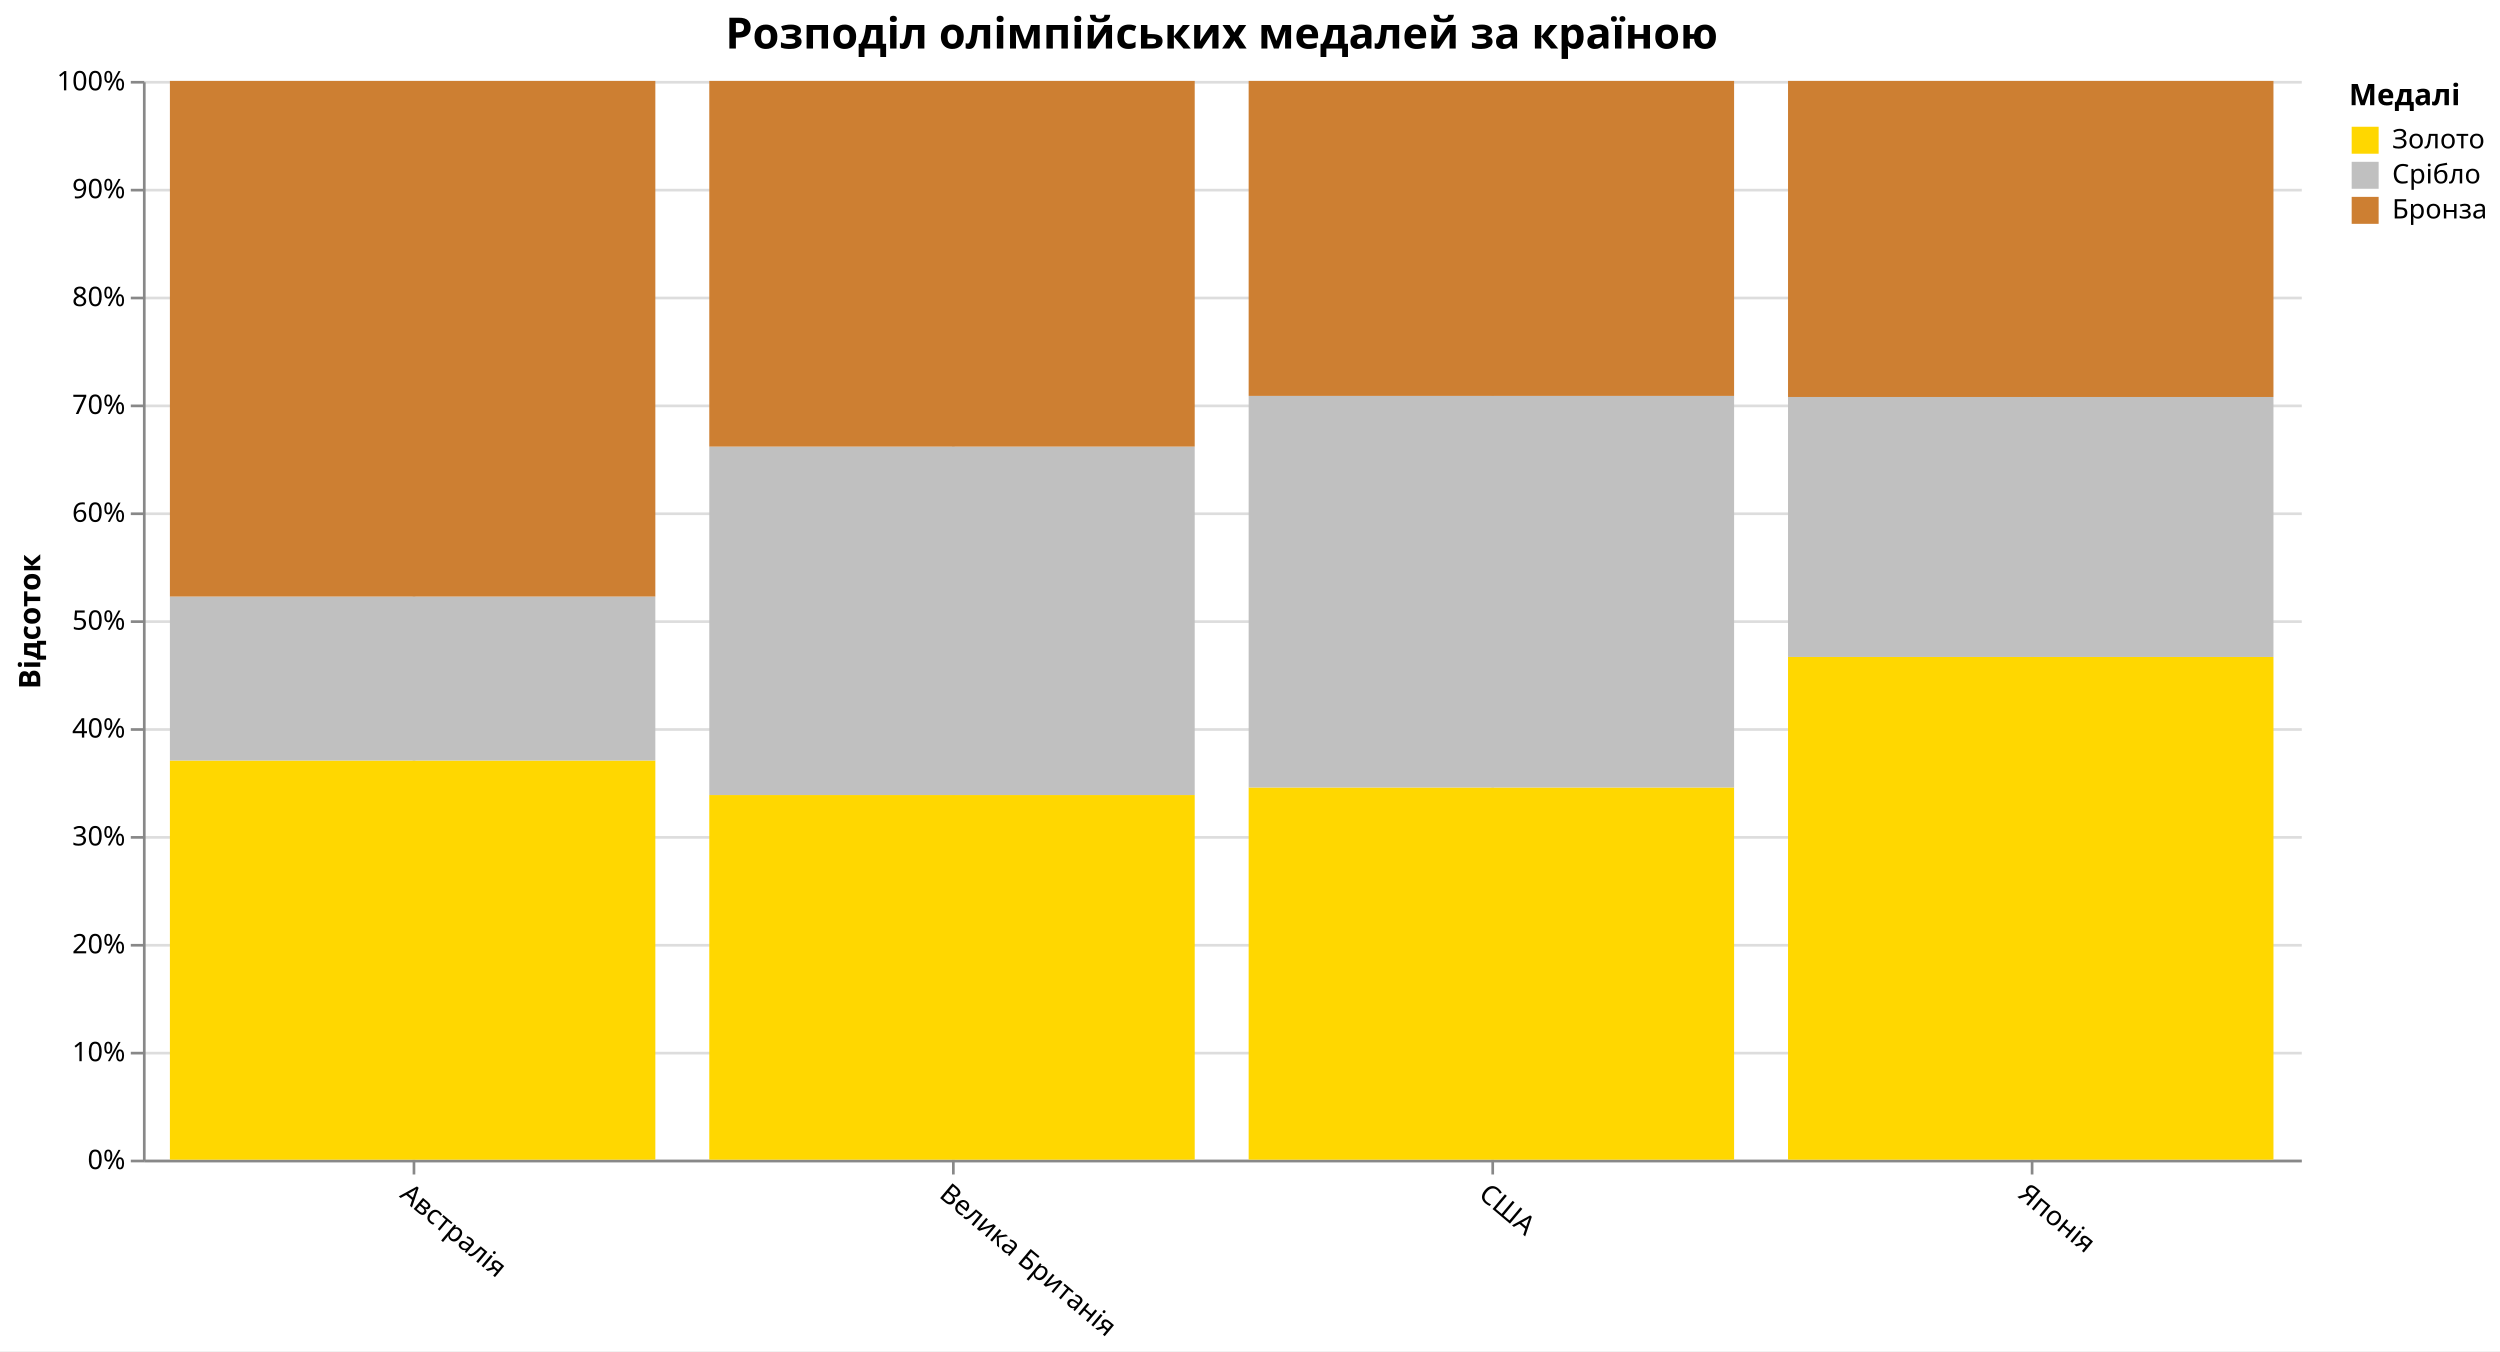
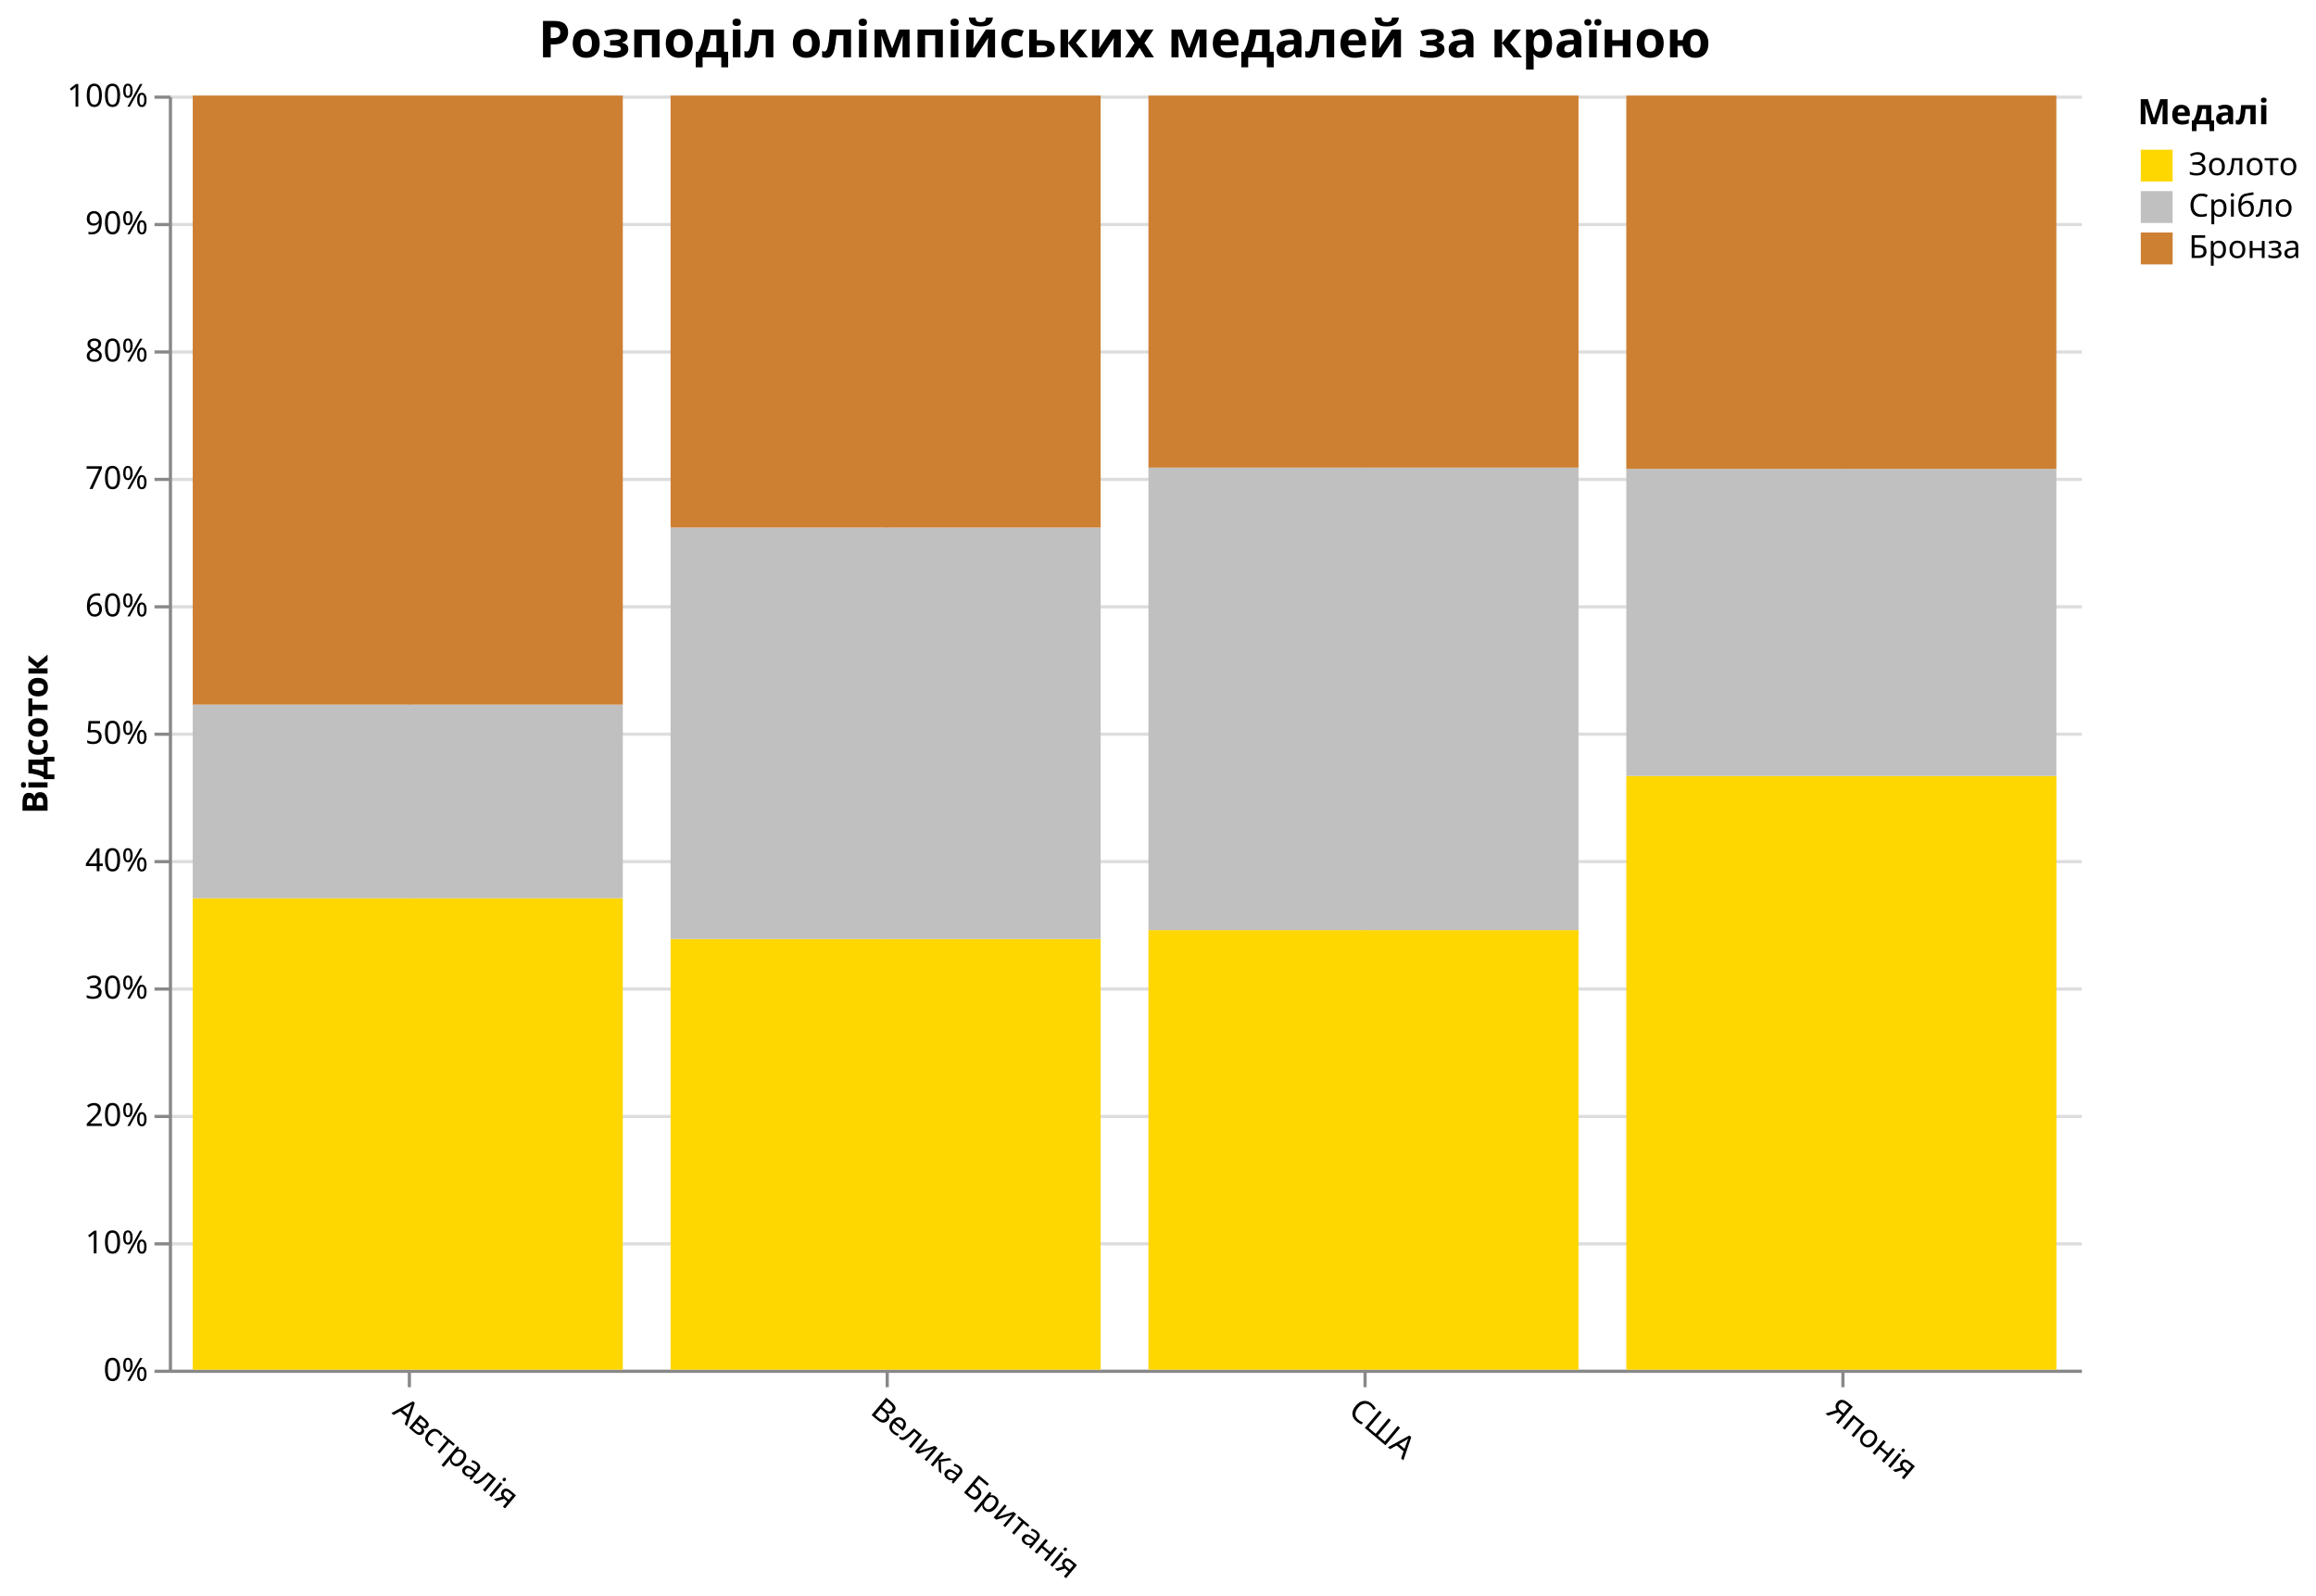
- <svg xmlns="http://www.w3.org/2000/svg" version="1.1" class="marks" width="927" height="501" viewBox="0 0 927 501">
-   <rect width="927" height="501" fill="white" />
+ <svg xmlns="http://www.w3.org/2000/svg" version="1.1" class="marks" width="727" height="501" viewBox="0 0 727 501">
+   <rect width="727" height="501" fill="white" />
  <g fill="none" stroke-miterlimit="10" transform="translate(53,30)">
    <g class="mark-group role-frame root" role="graphics-object" aria-roledescription="group mark container">
      <g transform="translate(0,0)">
-         <path class="background" aria-hidden="true" d="M0,0h800v400h-800Z" />
+         <path class="background" aria-hidden="true" d="M0,0h600v400h-600Z" />
        <g>
          <g class="mark-group role-axis" aria-hidden="true">
            <g transform="translate(0.5,400.5)">
              <path class="background" aria-hidden="true" d="M0,0h0v0h0Z" pointer-events="none" />
              <g>
                <g class="mark-rule role-axis-grid" pointer-events="none">
-                   <line transform="translate(100,-400)" x2="0" y2="400" stroke="#ddd" stroke-width="1" opacity="1" />
-                   <line transform="translate(300,-400)" x2="0" y2="400" stroke="#ddd" stroke-width="1" opacity="1" />
-                   <line transform="translate(500,-400)" x2="0" y2="400" stroke="#ddd" stroke-width="1" opacity="1" />
-                   <line transform="translate(700,-400)" x2="0" y2="400" stroke="#ddd" stroke-width="1" opacity="1" />
+                   <line transform="translate(75,-400)" x2="0" y2="400" stroke="#ddd" stroke-width="1" opacity="1" />
+                   <line transform="translate(225,-400)" x2="0" y2="400" stroke="#ddd" stroke-width="1" opacity="1" />
+                   <line transform="translate(375,-400)" x2="0" y2="400" stroke="#ddd" stroke-width="1" opacity="1" />
+                   <line transform="translate(525,-400)" x2="0" y2="400" stroke="#ddd" stroke-width="1" opacity="1" />
                </g>
              </g>
              <path class="foreground" aria-hidden="true" d="" pointer-events="none" display="none" />
            </g>
          </g>
          <g class="mark-group role-axis" aria-hidden="true">
            <g transform="translate(0.5,0.5)">
              <path class="background" aria-hidden="true" d="M0,0h0v0h0Z" pointer-events="none" />
              <g>
                <g class="mark-rule role-axis-grid" pointer-events="none">
-                   <line transform="translate(0,400)" x2="800" y2="0" stroke="#ddd" stroke-width="1" opacity="1" />
-                   <line transform="translate(0,360)" x2="800" y2="0" stroke="#ddd" stroke-width="1" opacity="1" />
-                   <line transform="translate(0,320)" x2="800" y2="0" stroke="#ddd" stroke-width="1" opacity="1" />
-                   <line transform="translate(0,280)" x2="800" y2="0" stroke="#ddd" stroke-width="1" opacity="1" />
-                   <line transform="translate(0,240)" x2="800" y2="0" stroke="#ddd" stroke-width="1" opacity="1" />
-                   <line transform="translate(0,200)" x2="800" y2="0" stroke="#ddd" stroke-width="1" opacity="1" />
-                   <line transform="translate(0,160)" x2="800" y2="0" stroke="#ddd" stroke-width="1" opacity="1" />
-                   <line transform="translate(0,120)" x2="800" y2="0" stroke="#ddd" stroke-width="1" opacity="1" />
-                   <line transform="translate(0,80)" x2="800" y2="0" stroke="#ddd" stroke-width="1" opacity="1" />
-                   <line transform="translate(0,40)" x2="800" y2="0" stroke="#ddd" stroke-width="1" opacity="1" />
-                   <line transform="translate(0,0)" x2="800" y2="0" stroke="#ddd" stroke-width="1" opacity="1" />
+                   <line transform="translate(0,400)" x2="600" y2="0" stroke="#ddd" stroke-width="1" opacity="1" />
+                   <line transform="translate(0,360)" x2="600" y2="0" stroke="#ddd" stroke-width="1" opacity="1" />
+                   <line transform="translate(0,320)" x2="600" y2="0" stroke="#ddd" stroke-width="1" opacity="1" />
+                   <line transform="translate(0,280)" x2="600" y2="0" stroke="#ddd" stroke-width="1" opacity="1" />
+                   <line transform="translate(0,240)" x2="600" y2="0" stroke="#ddd" stroke-width="1" opacity="1" />
+                   <line transform="translate(0,200)" x2="600" y2="0" stroke="#ddd" stroke-width="1" opacity="1" />
+                   <line transform="translate(0,160)" x2="600" y2="0" stroke="#ddd" stroke-width="1" opacity="1" />
+                   <line transform="translate(0,120)" x2="600" y2="0" stroke="#ddd" stroke-width="1" opacity="1" />
+                   <line transform="translate(0,80)" x2="600" y2="0" stroke="#ddd" stroke-width="1" opacity="1" />
+                   <line transform="translate(0,40)" x2="600" y2="0" stroke="#ddd" stroke-width="1" opacity="1" />
+                   <line transform="translate(0,0)" x2="600" y2="0" stroke="#ddd" stroke-width="1" opacity="1" />
                </g>
              </g>
              <path class="foreground" aria-hidden="true" d="" pointer-events="none" display="none" />
            </g>
          </g>
          <g class="mark-group role-axis" role="graphics-symbol" aria-roledescription="axis" aria-label="X-axis for a discrete scale with 4 values: Австралія, Велика Британія, США, Японія">
            <g transform="translate(0.5,400.5)">
              <path class="background" aria-hidden="true" d="M0,0h0v0h0Z" pointer-events="none" />
              <g>
                <g class="mark-rule role-axis-tick" pointer-events="none">
-                   <line transform="translate(100,0)" x2="0" y2="5" stroke="#888" stroke-width="1" opacity="1" />
-                   <line transform="translate(300,0)" x2="0" y2="5" stroke="#888" stroke-width="1" opacity="1" />
-                   <line transform="translate(500,0)" x2="0" y2="5" stroke="#888" stroke-width="1" opacity="1" />
-                   <line transform="translate(700,0)" x2="0" y2="5" stroke="#888" stroke-width="1" opacity="1" />
+                   <line transform="translate(75,0)" x2="0" y2="5" stroke="#888" stroke-width="1" opacity="1" />
+                   <line transform="translate(225,0)" x2="0" y2="5" stroke="#888" stroke-width="1" opacity="1" />
+                   <line transform="translate(375,0)" x2="0" y2="5" stroke="#888" stroke-width="1" opacity="1" />
+                   <line transform="translate(525,0)" x2="0" y2="5" stroke="#888" stroke-width="1" opacity="1" />
                </g>
                <g class="mark-text role-axis-label" pointer-events="none">
-                   <text text-anchor="start" transform="translate(99.5,7) rotate(40) translate(0,8)" font-family="sans-serif" font-size="10px" fill="#000" opacity="1">Австралія</text>
-                   <text text-anchor="start" transform="translate(299.5,7) rotate(40) translate(0,8)" font-family="sans-serif" font-size="10px" fill="#000" opacity="1">Велика Британія</text>
-                   <text text-anchor="start" transform="translate(499.5,7) rotate(40) translate(0,8)" font-family="sans-serif" font-size="10px" fill="#000" opacity="1">США</text>
-                   <text text-anchor="start" transform="translate(699.5,7) rotate(40) translate(0,8)" font-family="sans-serif" font-size="10px" fill="#000" opacity="1">Японія</text>
+                   <text text-anchor="start" transform="translate(74.5,7) rotate(40) translate(0,8)" font-family="sans-serif" font-size="10px" fill="#000" opacity="1">Австралія</text>
+                   <text text-anchor="start" transform="translate(224.5,7) rotate(40) translate(0,8)" font-family="sans-serif" font-size="10px" fill="#000" opacity="1">Велика Британія</text>
+                   <text text-anchor="start" transform="translate(374.5,7) rotate(40) translate(0,8)" font-family="sans-serif" font-size="10px" fill="#000" opacity="1">США</text>
+                   <text text-anchor="start" transform="translate(524.5,7) rotate(40) translate(0,8)" font-family="sans-serif" font-size="10px" fill="#000" opacity="1">Японія</text>
                </g>
                <g class="mark-rule role-axis-domain" pointer-events="none">
-                   <line transform="translate(0,0)" x2="800" y2="0" stroke="#888" stroke-width="1" opacity="1" />
+                   <line transform="translate(0,0)" x2="600" y2="0" stroke="#888" stroke-width="1" opacity="1" />
                </g>
              </g>
              <path class="foreground" aria-hidden="true" d="" pointer-events="none" display="none" />
            </g>
          </g>
          <g class="mark-group role-axis" role="graphics-symbol" aria-roledescription="axis" aria-label="Y-axis titled 'Відсоток' for a linear scale with values from 0% to 100%">
            <g transform="translate(0.5,0.5)">
              <path class="background" aria-hidden="true" d="M0,0h0v0h0Z" pointer-events="none" />
              <g>
                <g class="mark-rule role-axis-tick" pointer-events="none">
                  <line transform="translate(0,400)" x2="-5" y2="0" stroke="#888" stroke-width="1" opacity="1" />
                  <line transform="translate(0,360)" x2="-5" y2="0" stroke="#888" stroke-width="1" opacity="1" />
                  <line transform="translate(0,320)" x2="-5" y2="0" stroke="#888" stroke-width="1" opacity="1" />
                  <line transform="translate(0,280)" x2="-5" y2="0" stroke="#888" stroke-width="1" opacity="1" />
                  <line transform="translate(0,240)" x2="-5" y2="0" stroke="#888" stroke-width="1" opacity="1" />
                  <line transform="translate(0,200)" x2="-5" y2="0" stroke="#888" stroke-width="1" opacity="1" />
                  <line transform="translate(0,160)" x2="-5" y2="0" stroke="#888" stroke-width="1" opacity="1" />
                  <line transform="translate(0,120)" x2="-5" y2="0" stroke="#888" stroke-width="1" opacity="1" />
                  <line transform="translate(0,80)" x2="-5" y2="0" stroke="#888" stroke-width="1" opacity="1" />
                  <line transform="translate(0,40)" x2="-5" y2="0" stroke="#888" stroke-width="1" opacity="1" />
                  <line transform="translate(0,0)" x2="-5" y2="0" stroke="#888" stroke-width="1" opacity="1" />
                </g>
                <g class="mark-text role-axis-label" pointer-events="none">
                  <text text-anchor="end" transform="translate(-7,403)" font-family="sans-serif" font-size="10px" fill="#000" opacity="1">0%</text>
                  <text text-anchor="end" transform="translate(-7,363)" font-family="sans-serif" font-size="10px" fill="#000" opacity="1">10%</text>
                  <text text-anchor="end" transform="translate(-7,323)" font-family="sans-serif" font-size="10px" fill="#000" opacity="1">20%</text>
                  <text text-anchor="end" transform="translate(-7,283)" font-family="sans-serif" font-size="10px" fill="#000" opacity="1">30%</text>
                  <text text-anchor="end" transform="translate(-7,243)" font-family="sans-serif" font-size="10px" fill="#000" opacity="1">40%</text>
                  <text text-anchor="end" transform="translate(-7,203)" font-family="sans-serif" font-size="10px" fill="#000" opacity="1">50%</text>
                  <text text-anchor="end" transform="translate(-7,163)" font-family="sans-serif" font-size="10px" fill="#000" opacity="1">60%</text>
                  <text text-anchor="end" transform="translate(-7,123)" font-family="sans-serif" font-size="10px" fill="#000" opacity="1">70%</text>
                  <text text-anchor="end" transform="translate(-7,83)" font-family="sans-serif" font-size="10px" fill="#000" opacity="1">80%</text>
                  <text text-anchor="end" transform="translate(-7,43)" font-family="sans-serif" font-size="10px" fill="#000" opacity="1">90%</text>
                  <text text-anchor="end" transform="translate(-7,3)" font-family="sans-serif" font-size="10px" fill="#000" opacity="1">100%</text>
                </g>
                <g class="mark-rule role-axis-domain" pointer-events="none">
                  <line transform="translate(0,400)" x2="0" y2="-400" stroke="#888" stroke-width="1" opacity="1" />
                </g>
                <g class="mark-text role-axis-title" pointer-events="none">
                  <text text-anchor="middle" transform="translate(-36.57617,200) rotate(-90) translate(0,-2)" font-family="sans-serif" font-size="11px" font-weight="bold" fill="#000" opacity="1">Відсоток</text>
                </g>
              </g>
              <path class="foreground" aria-hidden="true" d="" pointer-events="none" display="none" />
            </g>
          </g>
          <g class="mark-rect role-mark marks" role="graphics-object" aria-roledescription="rect mark container">
-             <path aria-label="CountriesUK: США; value: 35%; category: Золото; order: 3" role="graphics-symbol" aria-roledescription="bar" d="M410,262h180v138h-180Z" fill="#FFD700" />
-             <path aria-label="CountriesUK: США; value: 36%; category: Срібло; order: 3" role="graphics-symbol" aria-roledescription="bar" d="M410,116.8h180v145.2h-180Z" fill="#C0C0C0" />
-             <path aria-label="CountriesUK: США; value: 29%; category: Бронза; order: 3" role="graphics-symbol" aria-roledescription="bar" d="M410,0h180v116.8h-180Z" fill="#CD7F32" />
-             <path aria-label="CountriesUK: Велика Британія; value: 34%; category: Золото; order: 3" role="graphics-symbol" aria-roledescription="bar" d="M210,264.8h180v135.2h-180Z" fill="#FFD700" />
-             <path aria-label="CountriesUK: Велика Британія; value: 32%; category: Срібло; order: 3" role="graphics-symbol" aria-roledescription="bar" d="M210,135.6h180v129.2h-180Z" fill="#C0C0C0" />
-             <path aria-label="CountriesUK: Велика Британія; value: 34%; category: Бронза; order: 3" role="graphics-symbol" aria-roledescription="bar" d="M210,0h180v135.6h-180Z" fill="#CD7F32" />
-             <path aria-label="CountriesUK: Японія; value: 47%; category: Золото; order: 3" role="graphics-symbol" aria-roledescription="bar" d="M610,213.6h180v186.4h-180Z" fill="#FFD700" />
-             <path aria-label="CountriesUK: Японія; value: 24%; category: Срібло; order: 3" role="graphics-symbol" aria-roledescription="bar" d="M610,117.2h180v96.4h-180Z" fill="#C0C0C0" />
-             <path aria-label="CountriesUK: Японія; value: 29%; category: Бронза; order: 3" role="graphics-symbol" aria-roledescription="bar" d="M610,0h180v117.2h-180Z" fill="#CD7F32" />
-             <path aria-label="CountriesUK: Австралія; value: 37%; category: Золото; order: 3" role="graphics-symbol" aria-roledescription="bar" d="M10,252h180v148h-180Z" fill="#FFD700" />
-             <path aria-label="CountriesUK: Австралія; value: 15%; category: Срібло; order: 3" role="graphics-symbol" aria-roledescription="bar" d="M10,191.2h180v60.8h-180Z" fill="#C0C0C0" />
-             <path aria-label="CountriesUK: Австралія; value: 48%; category: Бронза; order: 3" role="graphics-symbol" aria-roledescription="bar" d="M10,0h180v191.2h-180Z" fill="#CD7F32" />
+             <path aria-label="CountriesUK: США; value: 35%; category: Золото; order: 3" role="graphics-symbol" aria-roledescription="bar" d="M307.5,262h135v138h-135Z" fill="#FFD700" />
+             <path aria-label="CountriesUK: США; value: 36%; category: Срібло; order: 3" role="graphics-symbol" aria-roledescription="bar" d="M307.5,116.8h135v145.2h-135Z" fill="#C0C0C0" />
+             <path aria-label="CountriesUK: США; value: 29%; category: Бронза; order: 3" role="graphics-symbol" aria-roledescription="bar" d="M307.5,0h135v116.8h-135Z" fill="#CD7F32" />
+             <path aria-label="CountriesUK: Велика Британія; value: 34%; category: Золото; order: 3" role="graphics-symbol" aria-roledescription="bar" d="M157.5,264.8h135v135.2h-135Z" fill="#FFD700" />
+             <path aria-label="CountriesUK: Велика Британія; value: 32%; category: Срібло; order: 3" role="graphics-symbol" aria-roledescription="bar" d="M157.5,135.6h135v129.2h-135Z" fill="#C0C0C0" />
+             <path aria-label="CountriesUK: Велика Британія; value: 34%; category: Бронза; order: 3" role="graphics-symbol" aria-roledescription="bar" d="M157.5,0h135v135.6h-135Z" fill="#CD7F32" />
+             <path aria-label="CountriesUK: Японія; value: 47%; category: Золото; order: 3" role="graphics-symbol" aria-roledescription="bar" d="M457.5,213.6h135v186.4h-135Z" fill="#FFD700" />
+             <path aria-label="CountriesUK: Японія; value: 24%; category: Срібло; order: 3" role="graphics-symbol" aria-roledescription="bar" d="M457.5,117.2h135v96.4h-135Z" fill="#C0C0C0" />
+             <path aria-label="CountriesUK: Японія; value: 29%; category: Бронза; order: 3" role="graphics-symbol" aria-roledescription="bar" d="M457.5,0h135v117.2h-135Z" fill="#CD7F32" />
+             <path aria-label="CountriesUK: Австралія; value: 37%; category: Золото; order: 3" role="graphics-symbol" aria-roledescription="bar" d="M7.5,252h135v148h-135Z" fill="#FFD700" />
+             <path aria-label="CountriesUK: Австралія; value: 15%; category: Срібло; order: 3" role="graphics-symbol" aria-roledescription="bar" d="M7.5,191.2h135v60.8h-135Z" fill="#C0C0C0" />
+             <path aria-label="CountriesUK: Австралія; value: 48%; category: Бронза; order: 3" role="graphics-symbol" aria-roledescription="bar" d="M7.5,0h135v191.2h-135Z" fill="#CD7F32" />
          </g>
          <g class="mark-group role-legend" role="graphics-symbol" aria-roledescription="legend" aria-label="Symbol legend titled 'Медалі' for fill color with 3 values: Золото, Срібло, Бронза">
-             <g transform="translate(818,0)">
+             <g transform="translate(618,0)">
              <path class="background" aria-hidden="true" d="M0,0h51v53h-51Z" pointer-events="none" />
              <g>
                <g class="mark-group role-legend-entry">
                  <g transform="translate(0,16)">
                    <path class="background" aria-hidden="true" d="M0,0h0v0h0Z" pointer-events="none" />
                    <g>
                      <g class="mark-group role-scope" role="graphics-object" aria-roledescription="group mark container">
                        <g transform="translate(0,0)">
                          <path class="background" aria-hidden="true" d="M0,0h50.087v11h-50.087Z" pointer-events="none" opacity="1" />
                          <g>
                            <g class="mark-symbol role-legend-symbol" pointer-events="none">
                              <path transform="translate(6,6)" d="M-5,-5h10v10h-10Z" fill="#FFD700" stroke-width="1.5" opacity="1" />
                            </g>
                            <g class="mark-text role-legend-label" pointer-events="none">
                              <text text-anchor="start" transform="translate(16,9)" font-family="sans-serif" font-size="10px" fill="#000" opacity="1">Золото</text>
                            </g>
                          </g>
                          <path class="foreground" aria-hidden="true" d="" pointer-events="none" display="none" />
                        </g>
                        <g transform="translate(0,13)">
                          <path class="background" aria-hidden="true" d="M0,0h50.087v11h-50.087Z" pointer-events="none" opacity="1" />
                          <g>
                            <g class="mark-symbol role-legend-symbol" pointer-events="none">
                              <path transform="translate(6,6)" d="M-5,-5h10v10h-10Z" fill="#C0C0C0" stroke-width="1.5" opacity="1" />
                            </g>
                            <g class="mark-text role-legend-label" pointer-events="none">
                              <text text-anchor="start" transform="translate(16,9)" font-family="sans-serif" font-size="10px" fill="#000" opacity="1">Срібло</text>
                            </g>
                          </g>
                          <path class="foreground" aria-hidden="true" d="" pointer-events="none" display="none" />
                        </g>
                        <g transform="translate(0,26)">
                          <path class="background" aria-hidden="true" d="M0,0h50.087v11h-50.087Z" pointer-events="none" opacity="1" />
                          <g>
                            <g class="mark-symbol role-legend-symbol" pointer-events="none">
                              <path transform="translate(6,6)" d="M-5,-5h10v10h-10Z" fill="#CD7F32" stroke-width="1.5" opacity="1" />
                            </g>
                            <g class="mark-text role-legend-label" pointer-events="none">
                              <text text-anchor="start" transform="translate(16,9)" font-family="sans-serif" font-size="10px" fill="#000" opacity="1">Бронза</text>
                            </g>
                          </g>
                          <path class="foreground" aria-hidden="true" d="" pointer-events="none" display="none" />
                        </g>
                      </g>
                    </g>
                    <path class="foreground" aria-hidden="true" d="" pointer-events="none" display="none" />
                  </g>
                </g>
                <g class="mark-text role-legend-title" pointer-events="none">
                  <text text-anchor="start" transform="translate(0,9)" font-family="sans-serif" font-size="11px" font-weight="bold" fill="#000" opacity="1">Медалі</text>
                </g>
              </g>
              <path class="foreground" aria-hidden="true" d="" pointer-events="none" display="none" />
            </g>
          </g>
          <g class="mark-group role-title">
-             <g transform="translate(400,-25)">
+             <g transform="translate(300,-25)">
              <path class="background" aria-hidden="true" d="M0,0h0v0h0Z" pointer-events="none" />
              <g>
                <g class="mark-text role-title-text" role="graphics-symbol" aria-roledescription="title" aria-label="Title text 'Розподіл олімпійських медалей за країною'" pointer-events="none">
                  <text text-anchor="middle" transform="translate(0,13)" font-family="sans-serif" font-size="16px" font-weight="bold" fill="#000" opacity="1">Розподіл олімпійських медалей за країною</text>
                </g>
              </g>
              <path class="foreground" aria-hidden="true" d="" pointer-events="none" display="none" />
            </g>
          </g>
        </g>
        <path class="foreground" aria-hidden="true" d="" display="none" />
      </g>
    </g>
  </g>
</svg>
